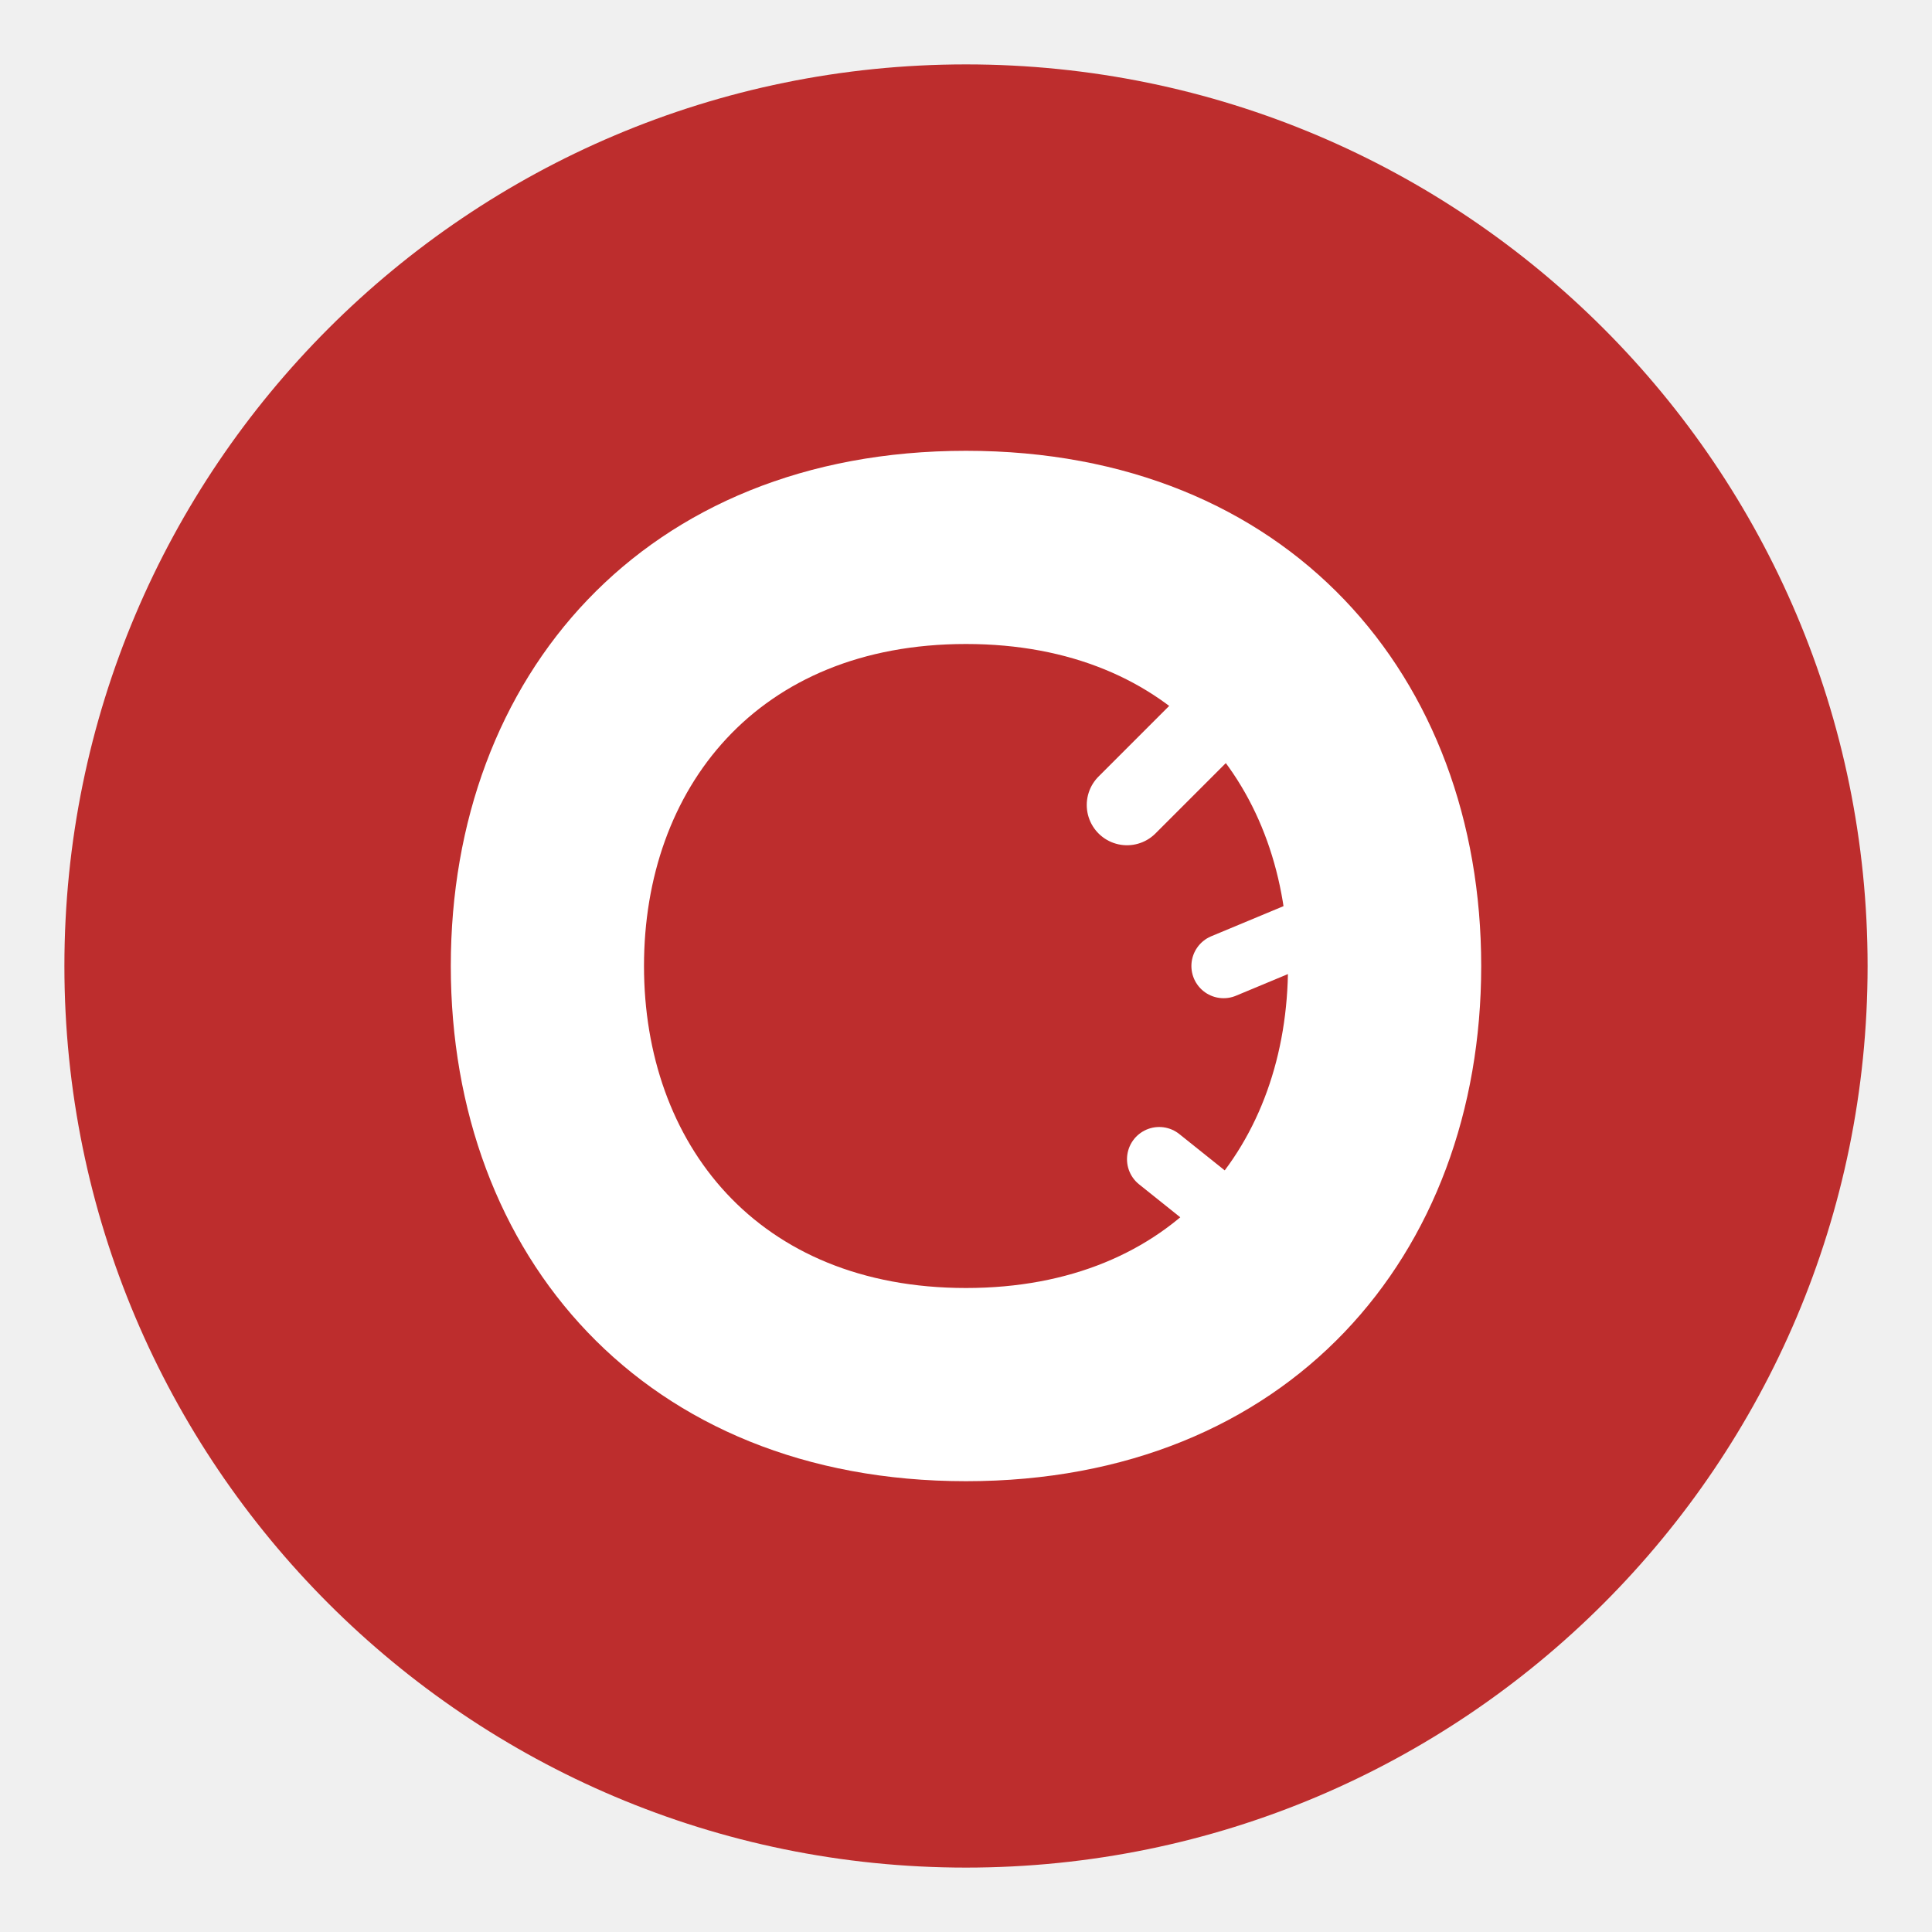
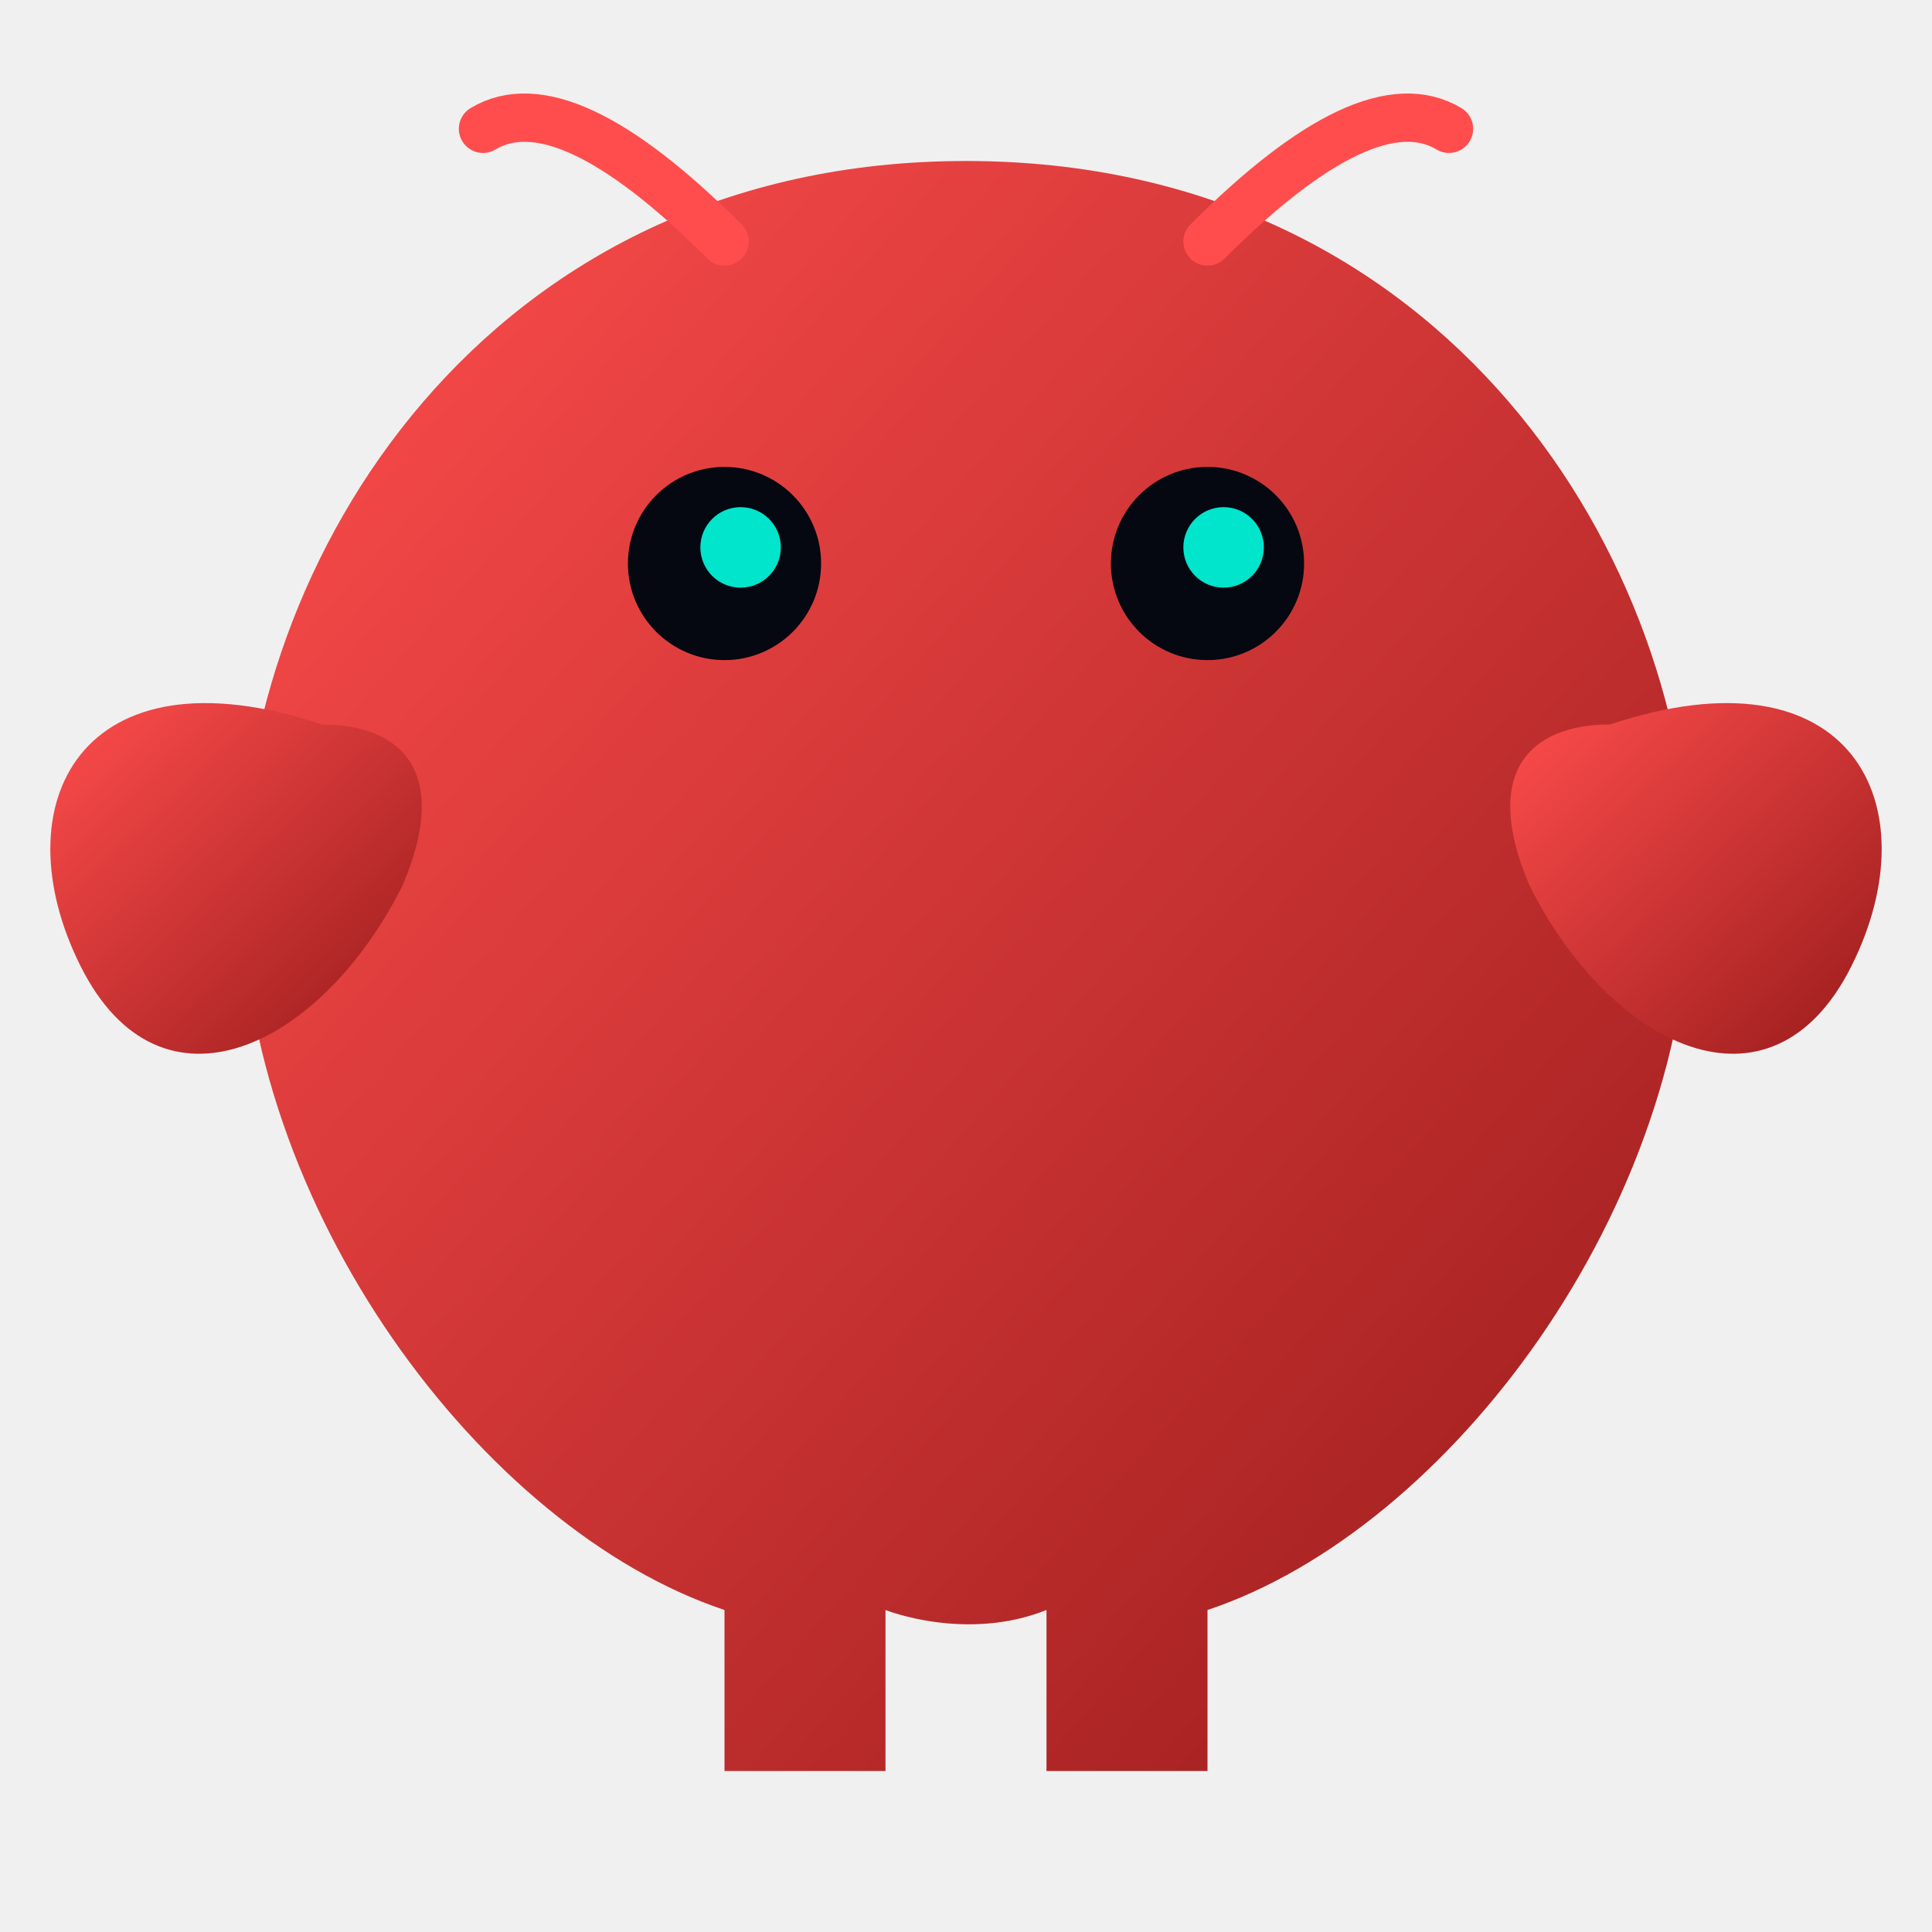
<svg xmlns="http://www.w3.org/2000/svg" viewBox="0 0 120 120" fill="none">
-   <circle cx="60" cy="60" r="56" fill="#BD2D2D" />
-   <path d="M60 28 C40 28 28 42 28 60 C28 78 40 92 60 92 C80 92 92 78 92 60 C92 42 80 28 60 28 Z M60 40 C73 40 80 49 80 60 C80 71 73 80 60 80 C47 80 40 71 40 60 C40 49 47 40 60 40 Z" fill="white" />
-   <path d="M70 50 L80 40" stroke="white" stroke-width="5" stroke-linecap="round" />
-   <path d="M76 60 L88 55" stroke="white" stroke-width="4" stroke-linecap="round" />
-   <path d="M72 72 L82 80" stroke="white" stroke-width="4" stroke-linecap="round" />
+   <defs>
+     <linearGradient id="lobster-gradient" x1="0%" y1="0%" x2="100%" y2="100%">
+       <stop offset="0%" stop-color="#ff4d4d" />
+       <stop offset="100%" stop-color="#991b1b" />
+     </linearGradient>
+   </defs>
+   <path d="M60 10 C30 10 15 35 15 55 C15 75 30 95 45 100 L45 110 L55 110 L55 100 C55 100 60 102 65 100 L65 110 L75 110 L75 100 C90 95 105 75 105 55 C105 35 90 10 60 10Z" fill="url(#lobster-gradient)" />
+   <path d="M20 45 C5 40 0 50 5 60 C10 70 20 65 25 55 C28 48 25 45 20 45Z" fill="url(#lobster-gradient)" />
+   <path d="M100 45 C115 40 120 50 115 60 C110 70 100 65 95 55 C92 48 95 45 100 45Z" fill="url(#lobster-gradient)" />
+   <path d="M45 15 Q35 5 30 8" stroke="#ff4d4d" stroke-width="3" stroke-linecap="round" />
+   <path d="M75 15 Q85 5 90 8" stroke="#ff4d4d" stroke-width="3" stroke-linecap="round" />
+   <circle cx="45" cy="35" r="6" fill="#050810" />
+   <circle cx="75" cy="35" r="6" fill="#050810" />
+   <circle cx="46" cy="34" r="2.5" fill="#00e5cc" />
+   <circle cx="76" cy="34" r="2.5" fill="#00e5cc" />
</svg>
